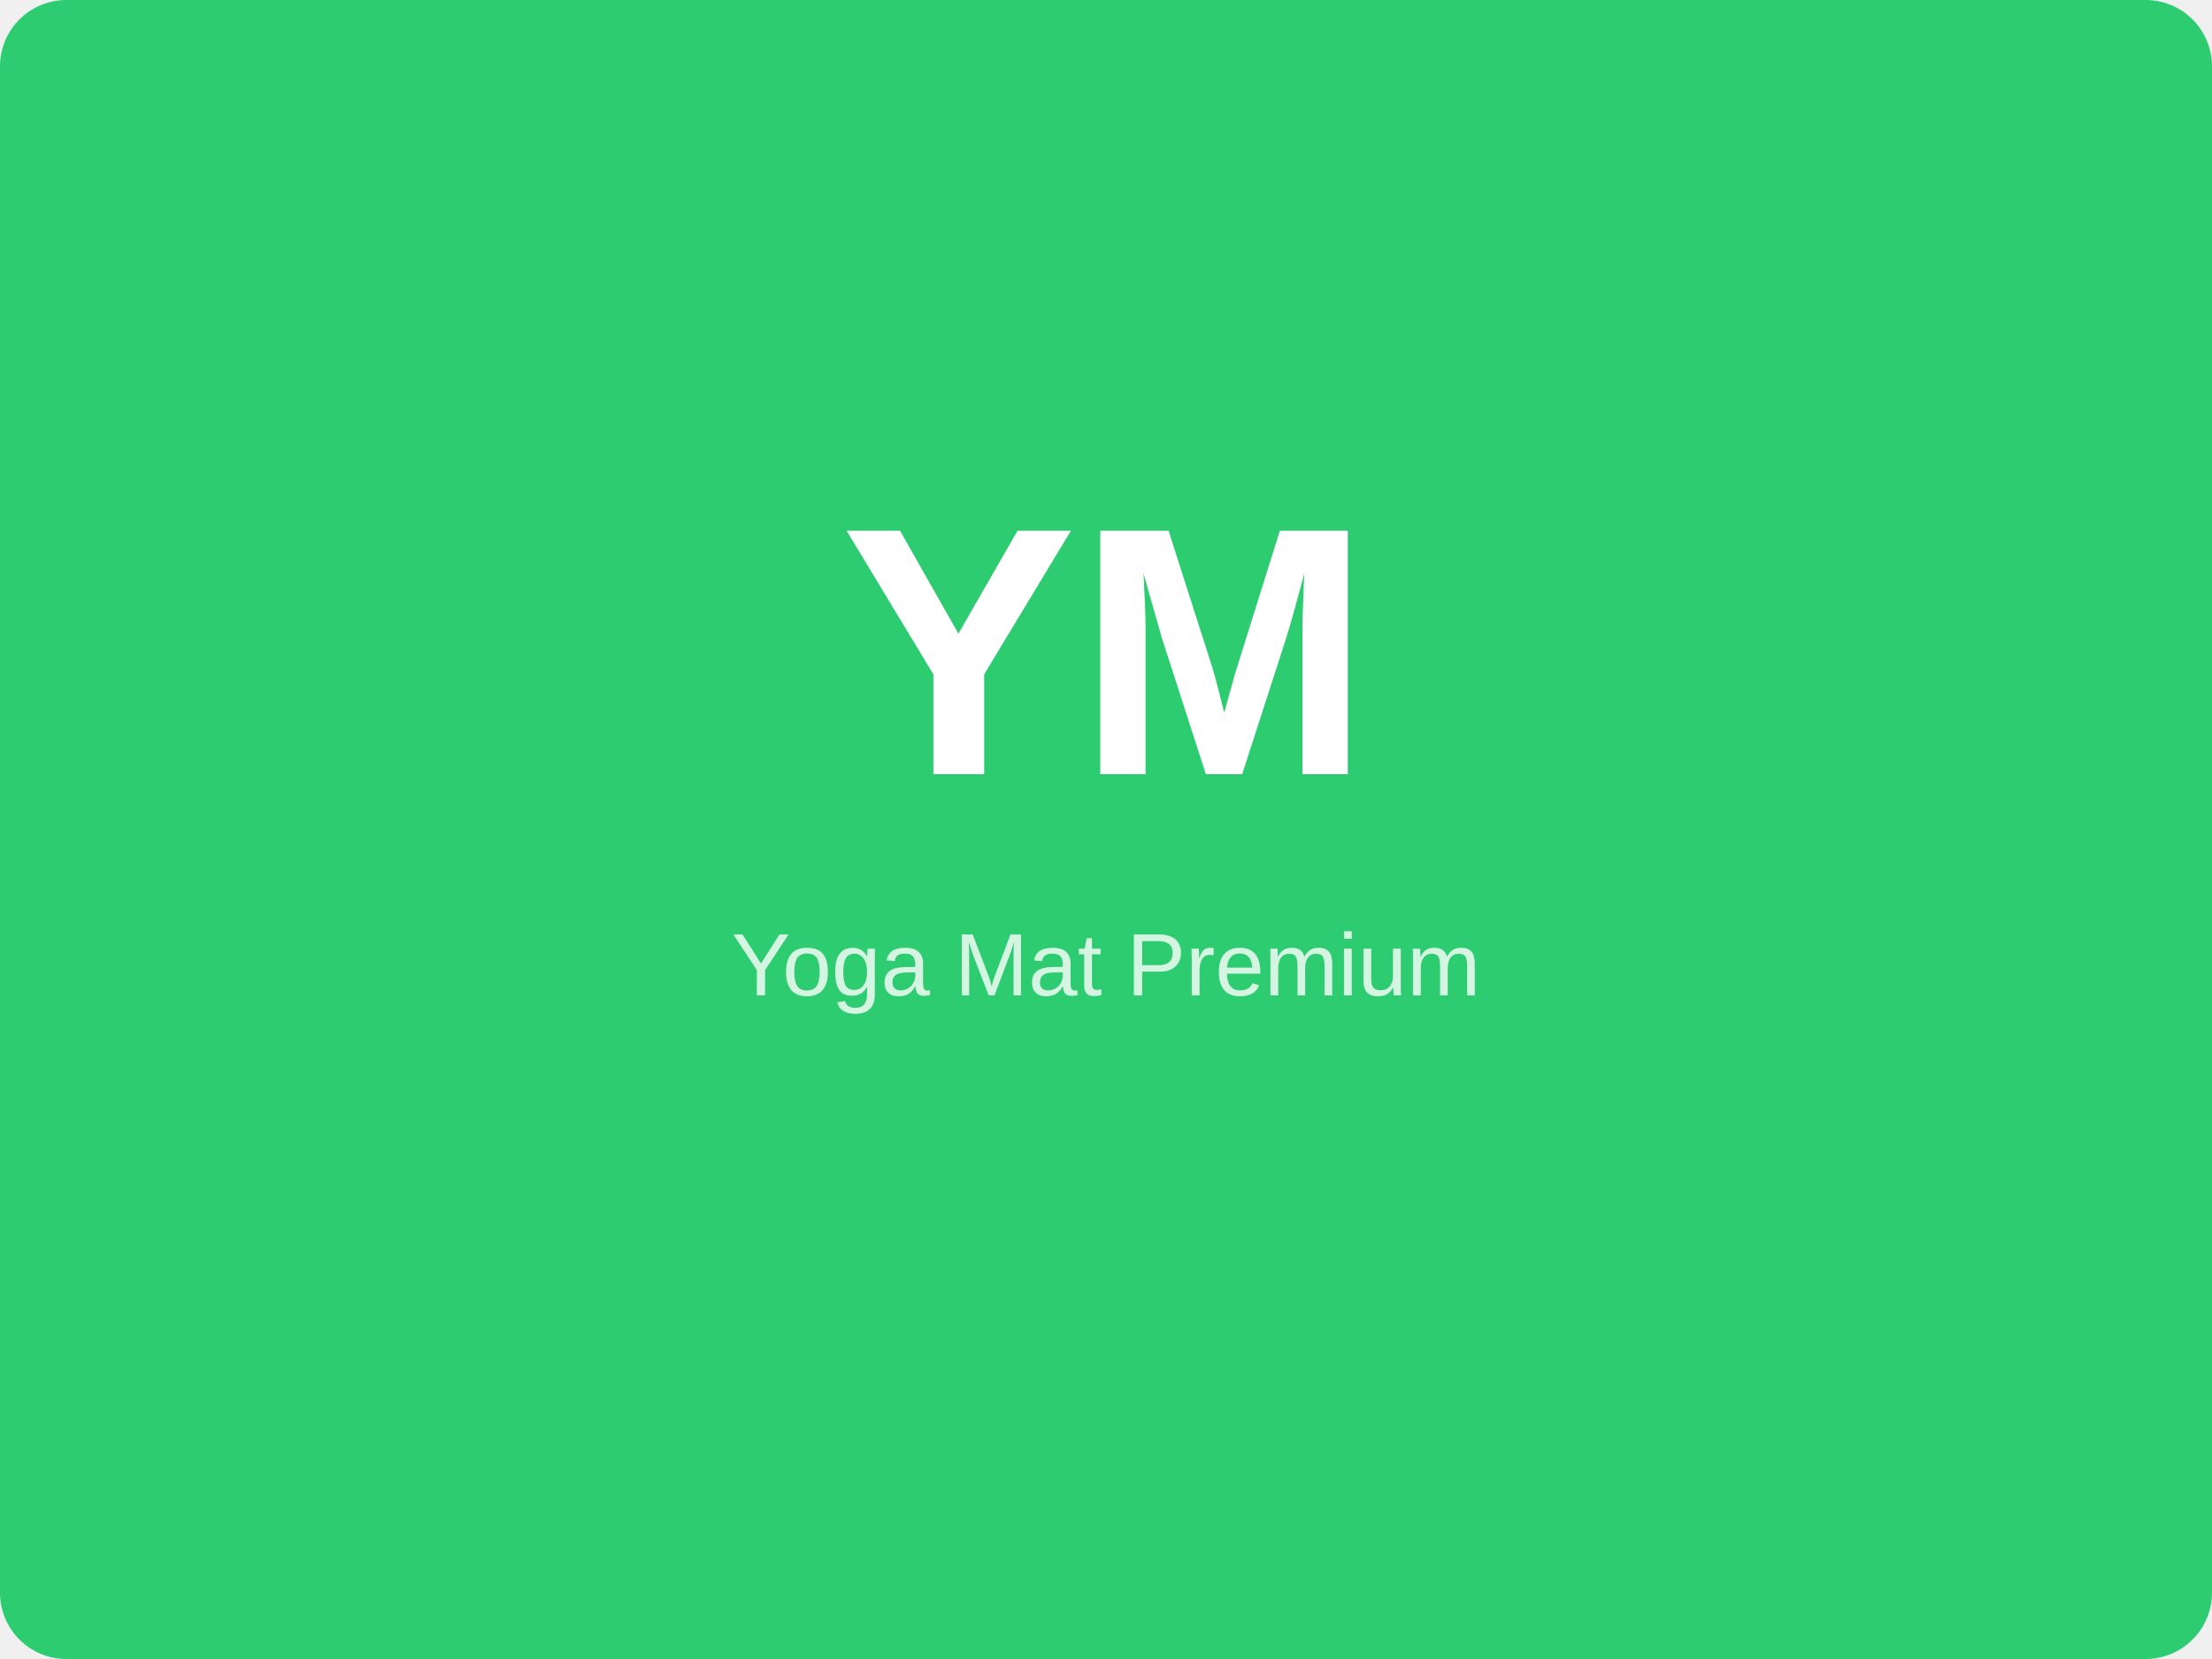
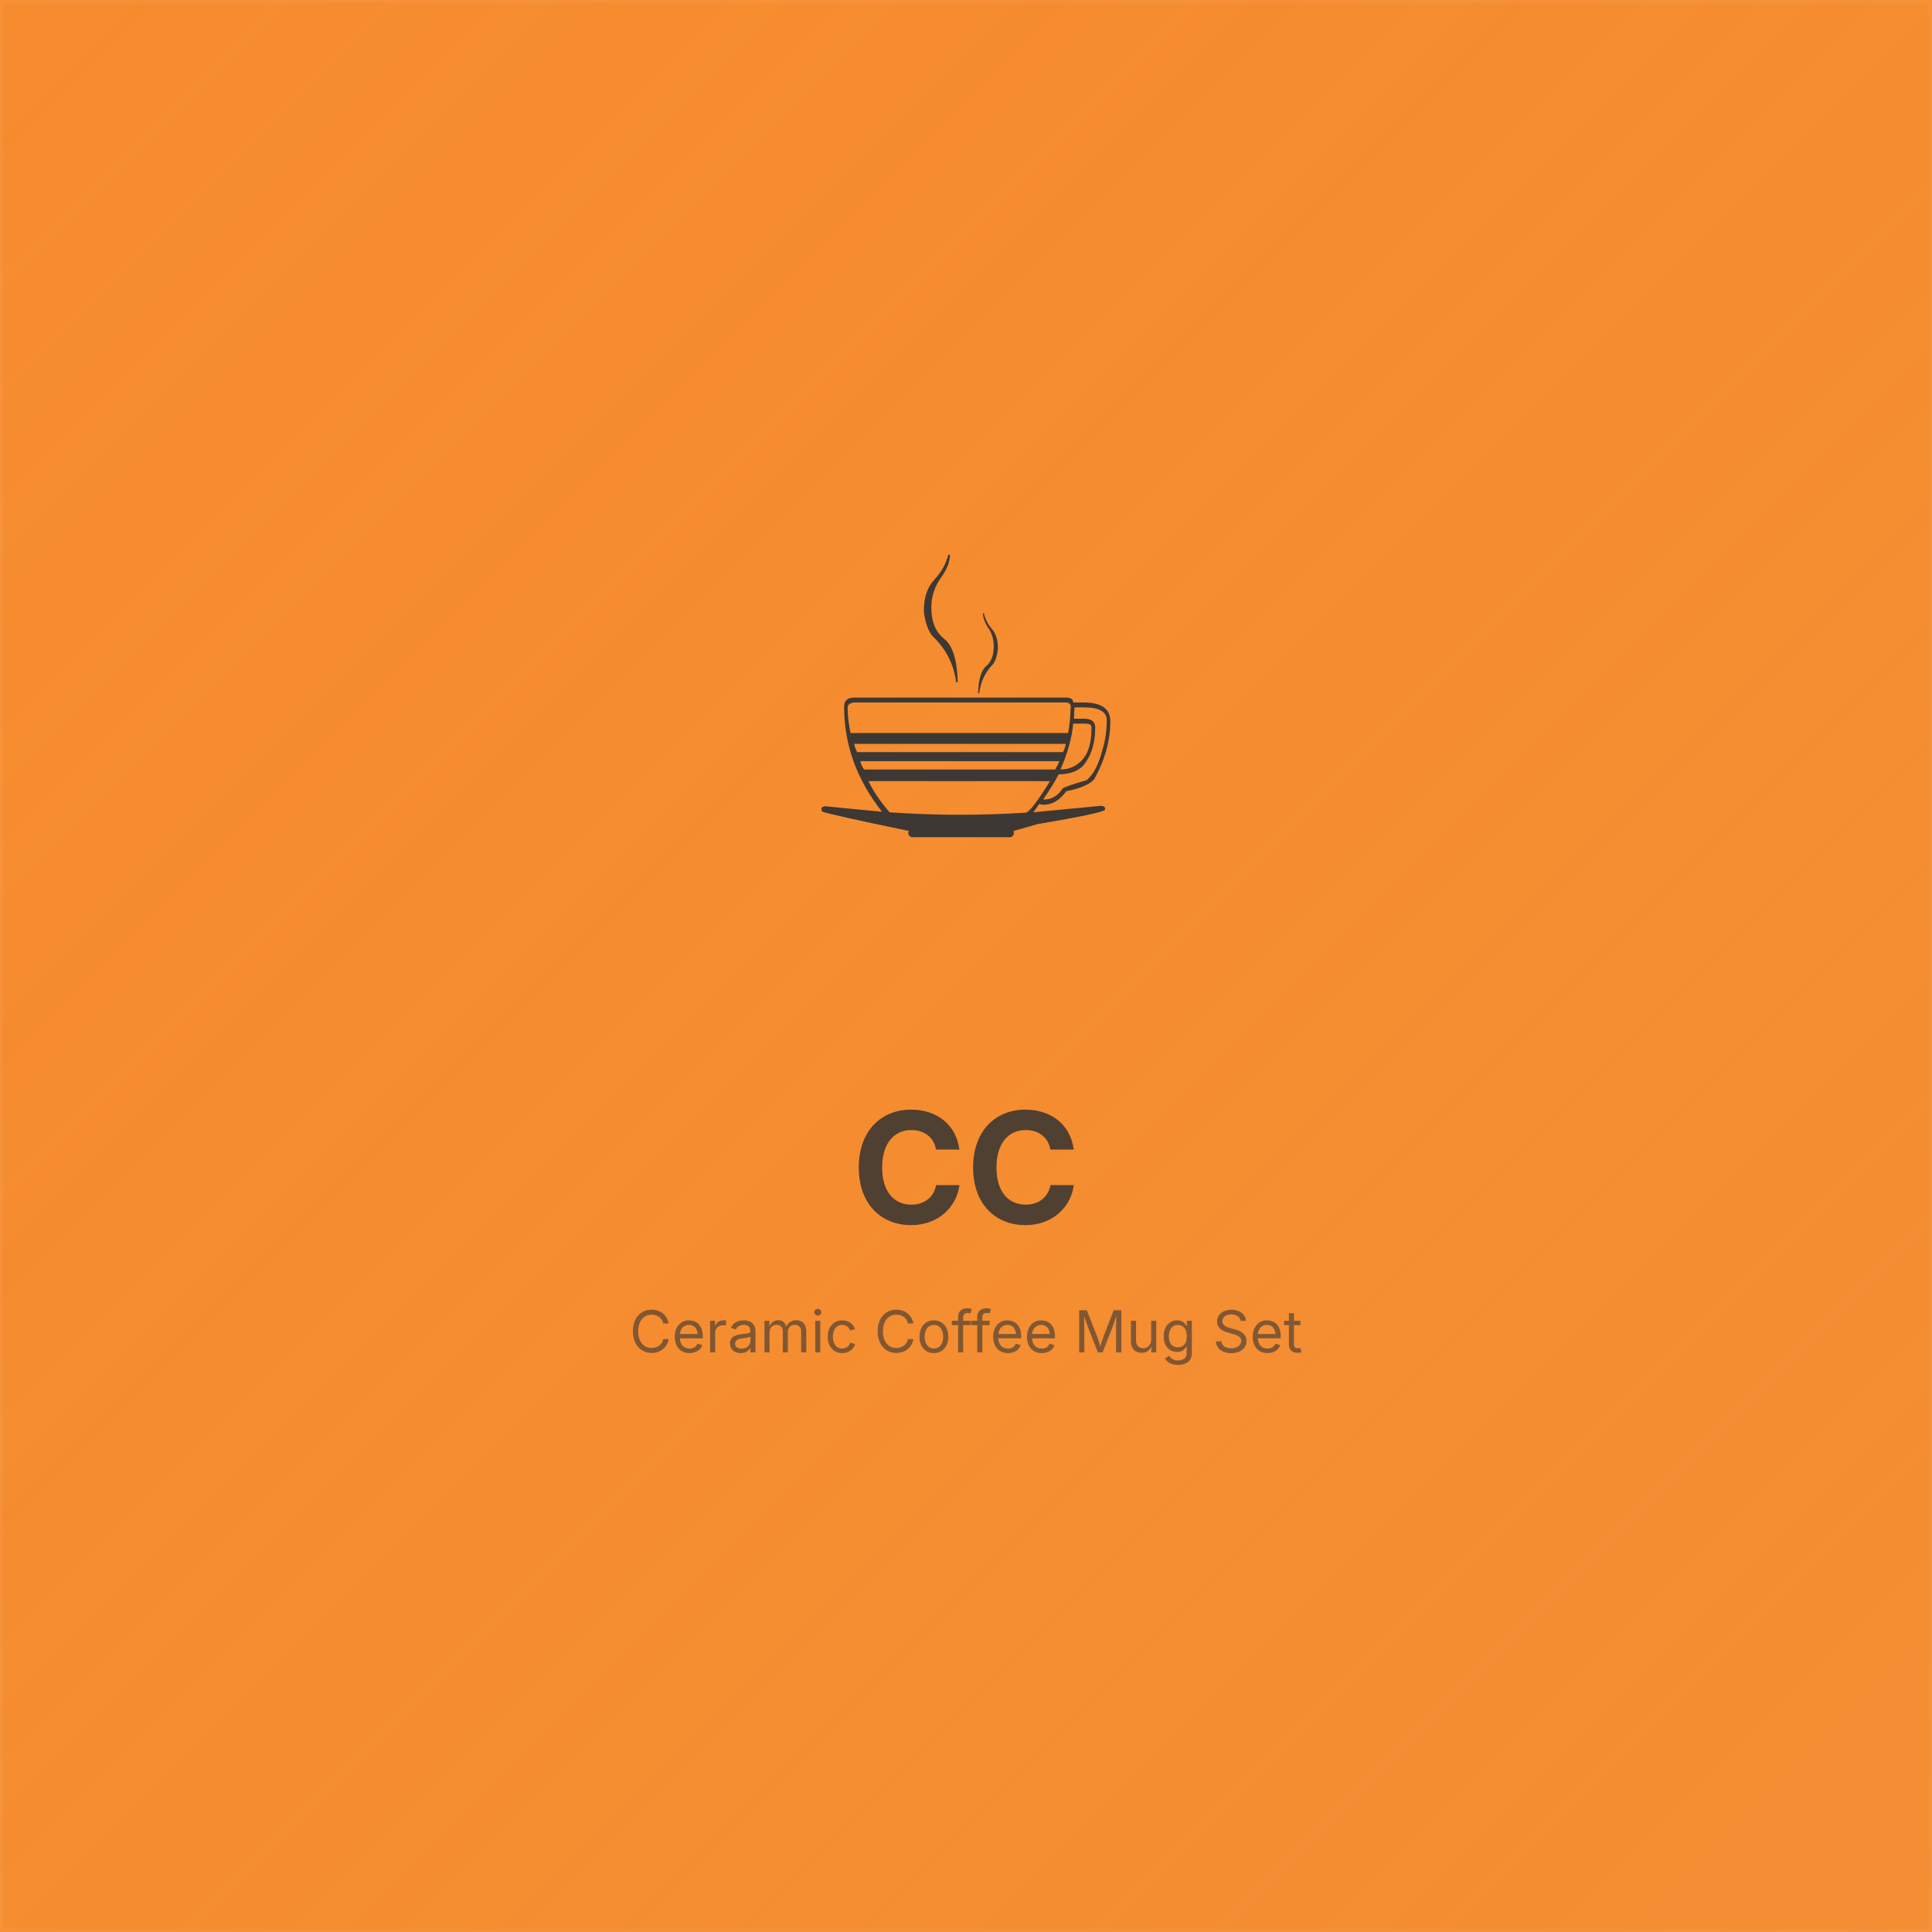
- <svg xmlns="http://www.w3.org/2000/svg" width="400" height="300" viewBox="0 0 400 300">
-   <rect width="400" height="300" fill="#2ecc71" rx="12" />
-   <text x="200" y="140" text-anchor="middle" fill="#ffffff" font-size="64" font-weight="700" font-family="Arial">YM</text>
-   <text x="200" y="180" text-anchor="middle" fill="#ffffff" font-size="16" opacity="0.8" font-family="Arial">Yoga Mat Premium</text>
+ <svg xmlns="http://www.w3.org/2000/svg" width="600" height="600" viewBox="0 0 600 600">
+   <defs>
+     <linearGradient id="bg" x1="0%" y1="0%" x2="100%" y2="100%">
+       <stop offset="0%" style="stop-color:#f57f17;stop-opacity:1" />
+       <stop offset="100%" style="stop-color:#f57f17dd;stop-opacity:1" />
+     </linearGradient>
+     <linearGradient id="shine" x1="0%" y1="0%" x2="100%" y2="100%">
+       <stop offset="0%" style="stop-color:#ffffff;stop-opacity:0.1" />
+       <stop offset="100%" style="stop-color:#ffffff;stop-opacity:0" />
+     </linearGradient>
+   </defs>
+   <rect width="600" height="600" rx="0" fill="url(#bg)" />
+   <rect width="600" height="600" rx="0" fill="url(#shine)" />
+   <text x="300" y="260" text-anchor="middle" font-size="120" fill="#333333" opacity="0.95">☕</text>
+   <text x="300" y="380" text-anchor="middle" font-size="48" font-weight="700" font-family="Inter, Arial, sans-serif" fill="#333333" opacity="0.85">CC</text>
+   <text x="300" y="420" text-anchor="middle" font-size="18" font-weight="400" font-family="Inter, Arial, sans-serif" fill="#333333" opacity="0.6">Ceramic Coffee Mug Set</text>
+   <rect x="0" y="0" width="600" height="600" rx="0" fill="none" stroke="#ffffff" stroke-opacity="0.05" stroke-width="2" />
</svg>
